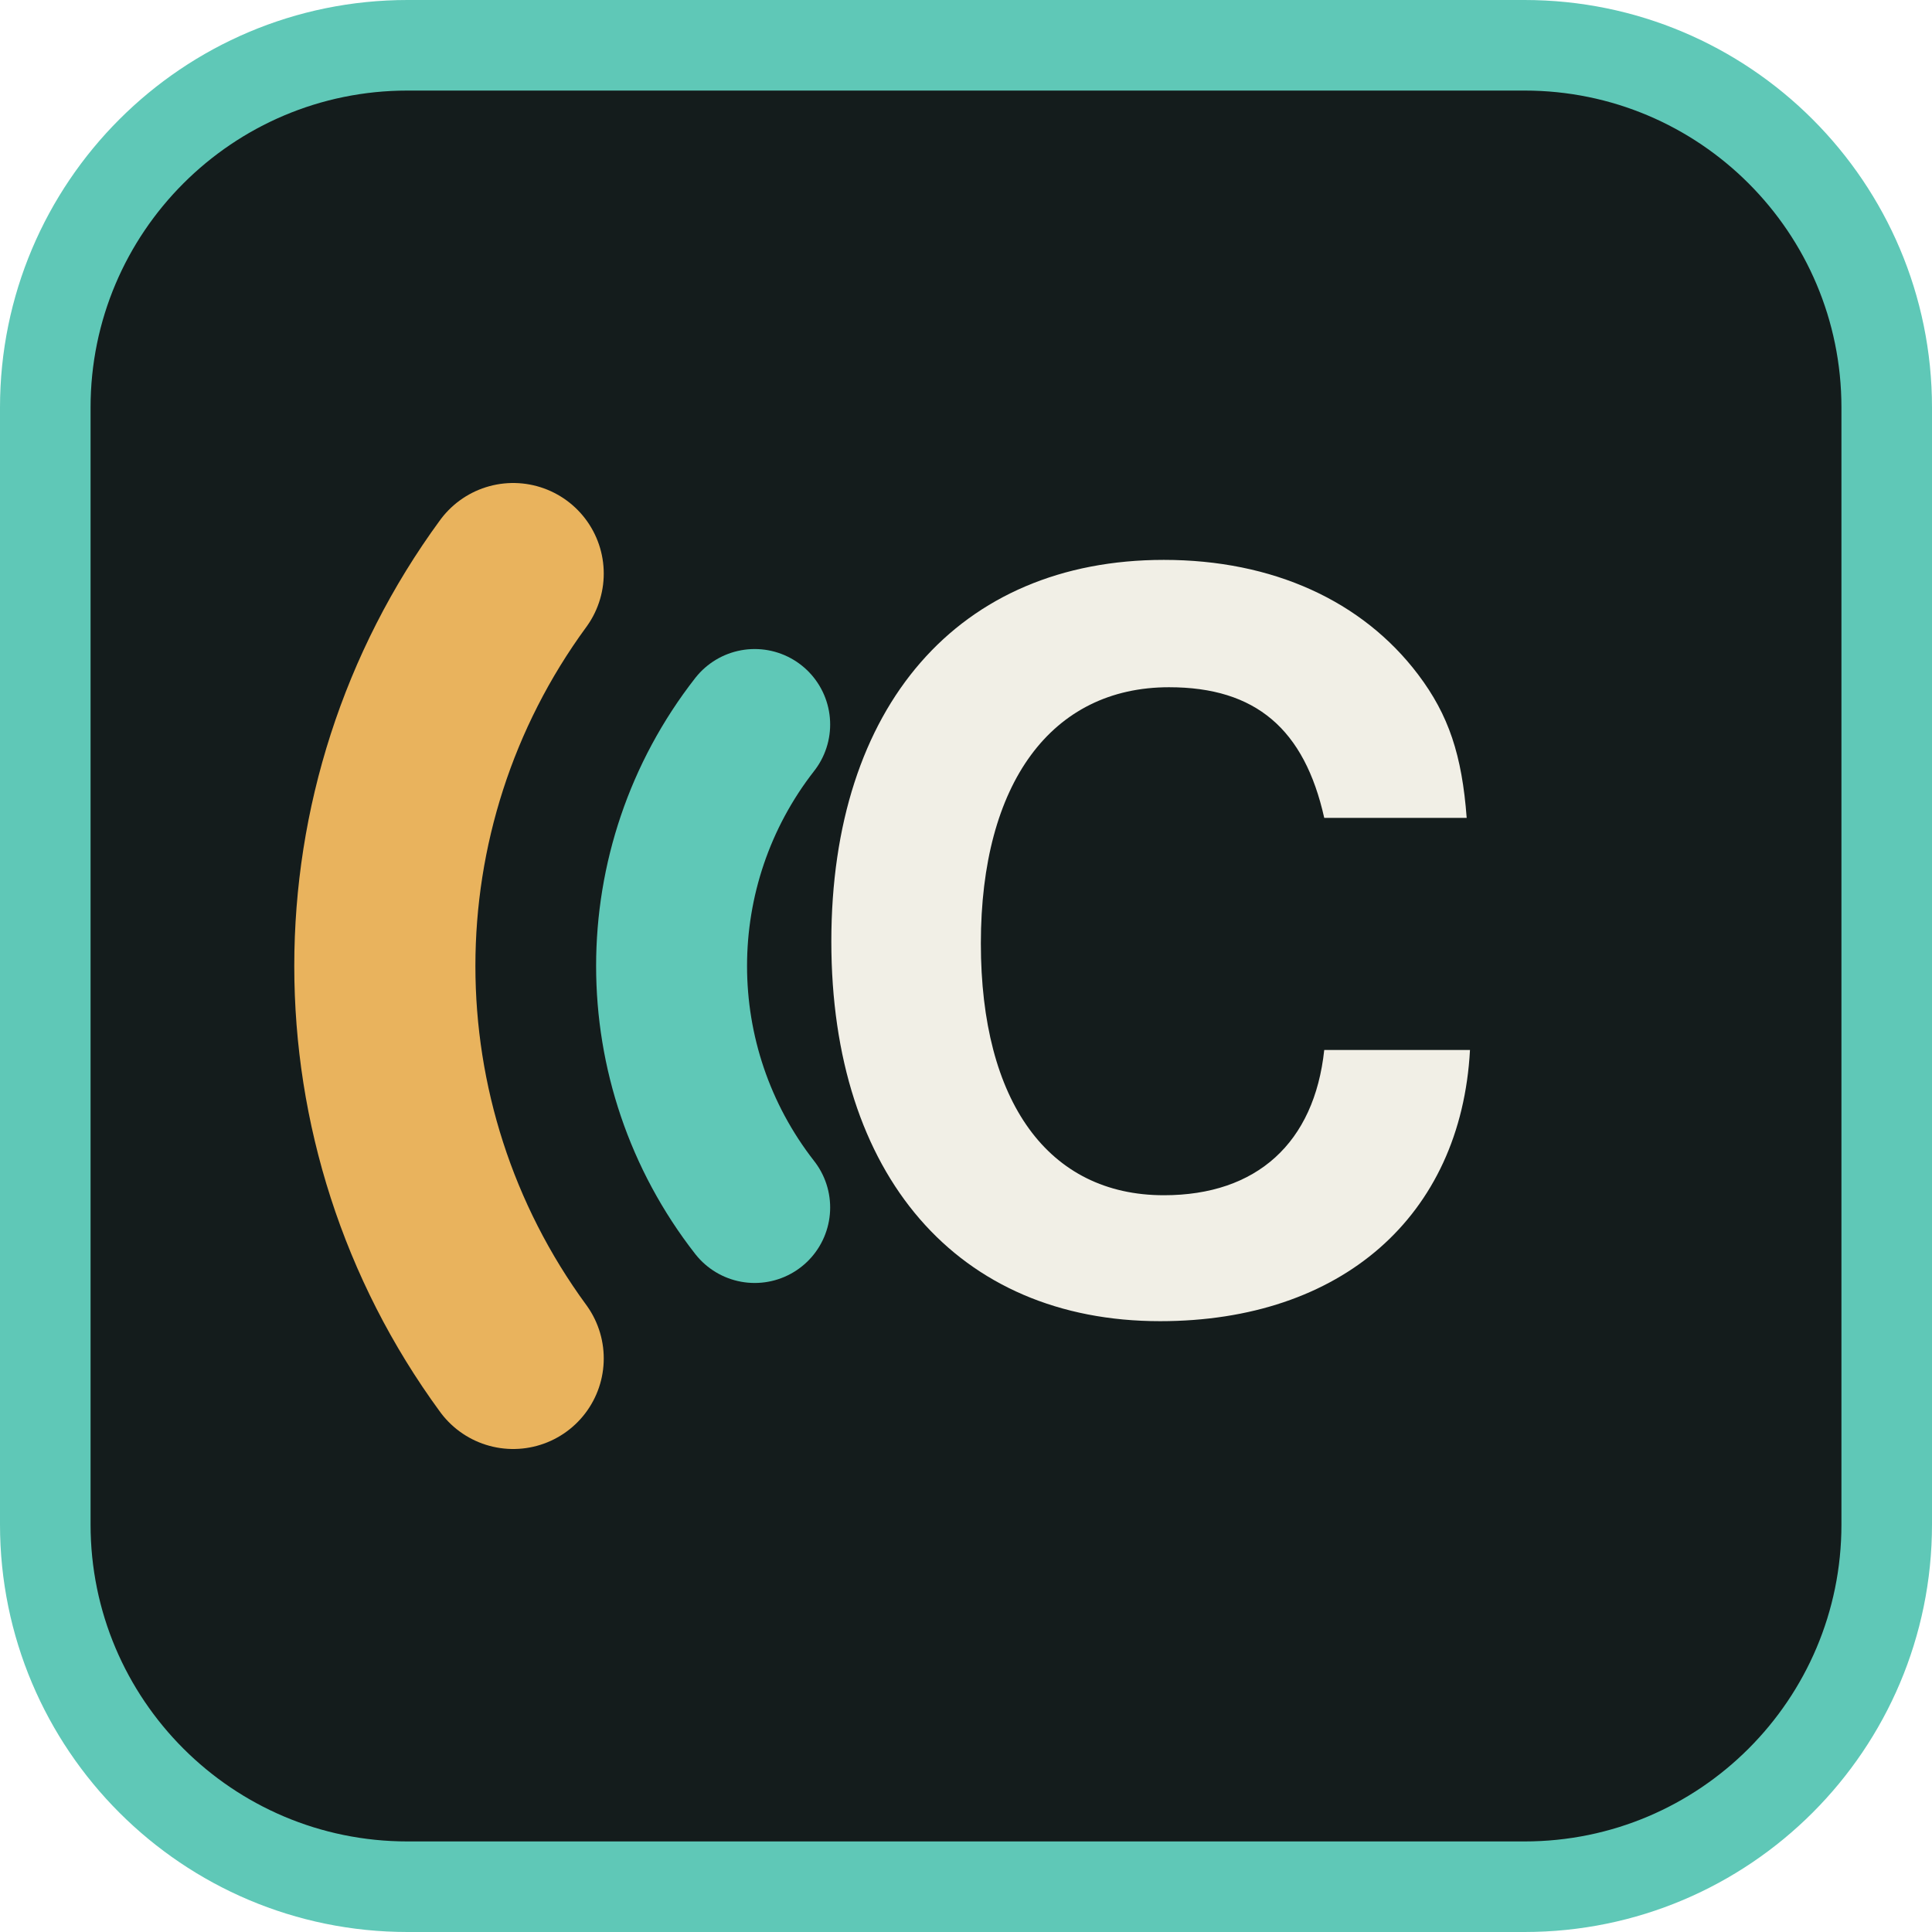
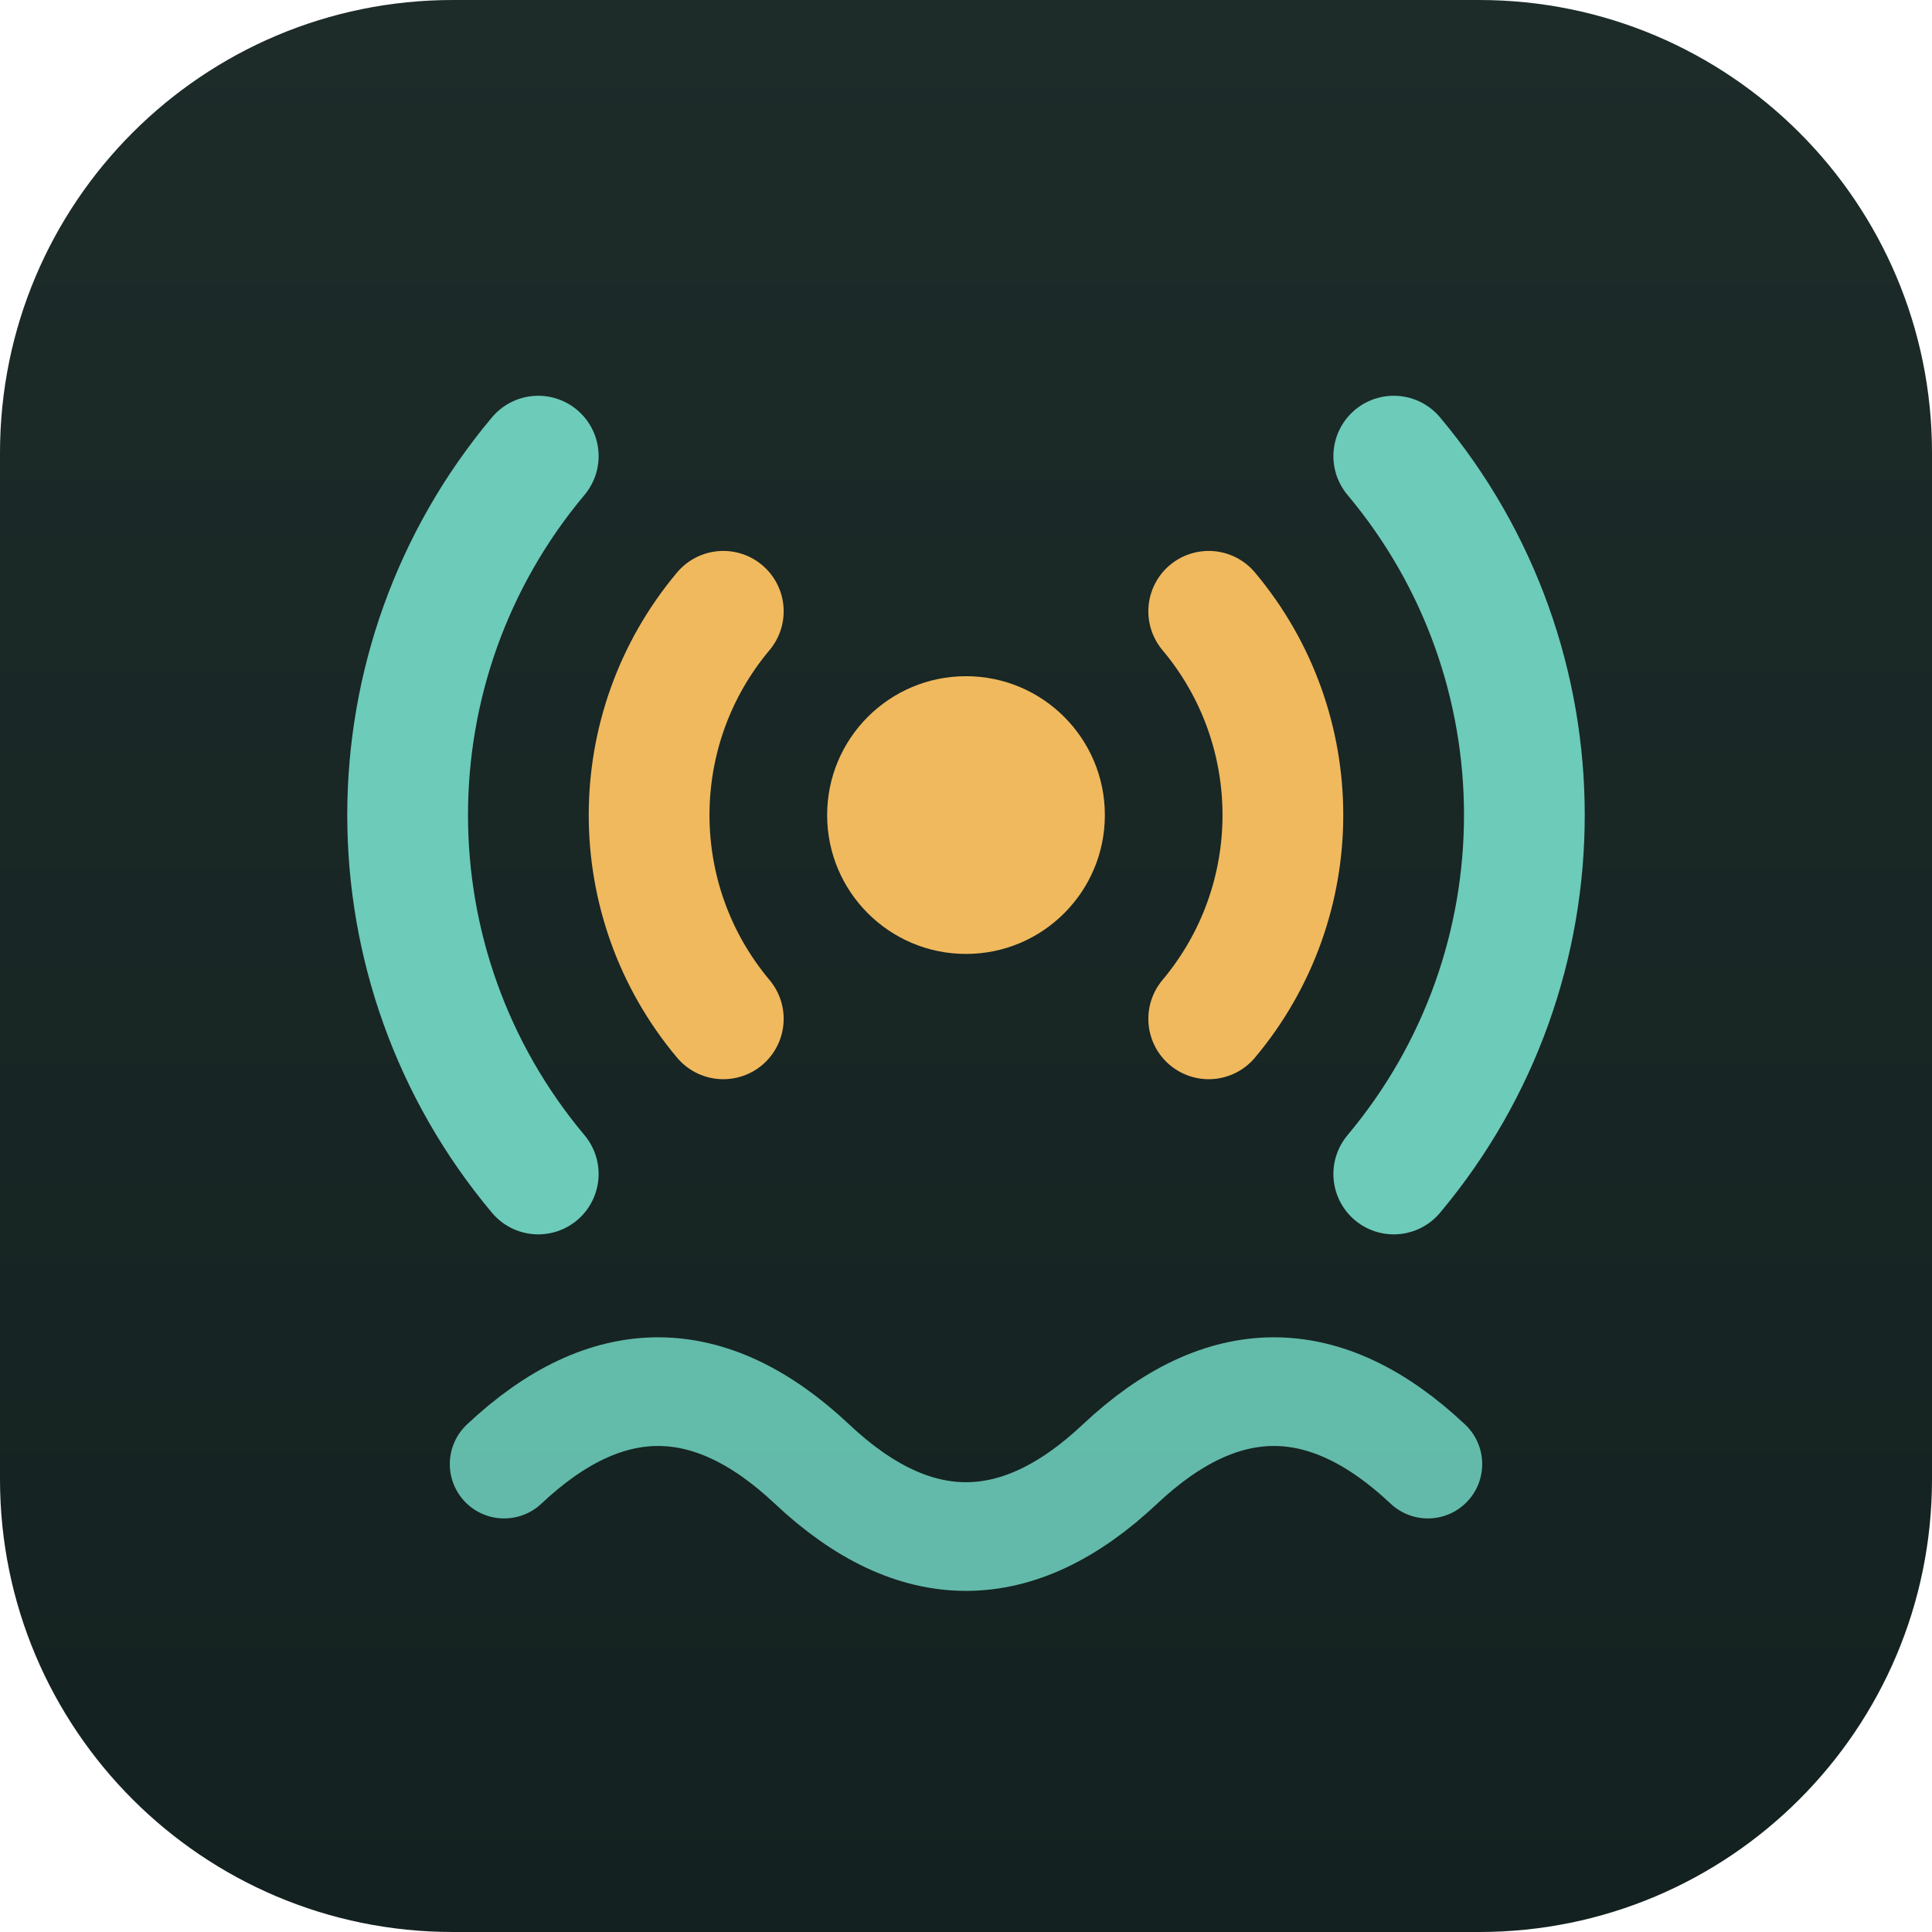
<svg xmlns="http://www.w3.org/2000/svg" viewBox="0 0 64 64">
-   <rect x="1.5" y="1.5" width="61" height="61" rx="12" fill="#141c1c" stroke="#5fc8b7" stroke-width="3" />
-   <path d="M17 45a22 22 0 0 1 0-26" fill="none" stroke="#e9b35d" stroke-width="6" stroke-linecap="round" />
-   <path d="M25 40a13 13 0 0 1 0-16" fill="none" stroke="#5fc8b7" stroke-width="5" stroke-linecap="round" />
-   <text x="38" y="43" text-anchor="middle" font-family="Avenir Next, Helvetica, Arial, sans-serif" font-size="33" font-weight="800" fill="#f1efe6">C</text>
+   <defs>
+     <linearGradient id="g" x1="0" y1="0" x2="0" y2="1">
+       <stop offset="0" stop-color="#1D2B29" />
+       <stop offset="1" stop-color="#132120" />
+     </linearGradient>
+   </defs>
+   <rect width="64" height="64" rx="15" fill="url(#g)" />
+   <circle cx="32" cy="27" r="4.6" fill="#F0B95E" />
+   <path d="M40.04 20.25A10.5 10.5 0 0 1 40.04 33.75 M23.96 20.25A10.5 10.5 0 0 0 23.96 33.75" fill="none" stroke="#F0B95E" stroke-width="4" stroke-linecap="round" />
+   <path d="M46.17 15.11A18.5 18.5 0 0 1 46.17 38.89 M17.83 15.11A18.5 18.5 0 0 0 17.83 38.89" fill="none" stroke="#6CCBB9" stroke-width="4" stroke-linecap="round" />
+   <path d="M16.7 48.5c3.4-3.2 6.8-3.2 10.2 0s6.8 3.2 10.2 0 6.8-3.2 10.2 0 " fill="none" stroke="#6CCBB9" stroke-width="3.6" stroke-linecap="round" opacity=".9" />
</svg>
